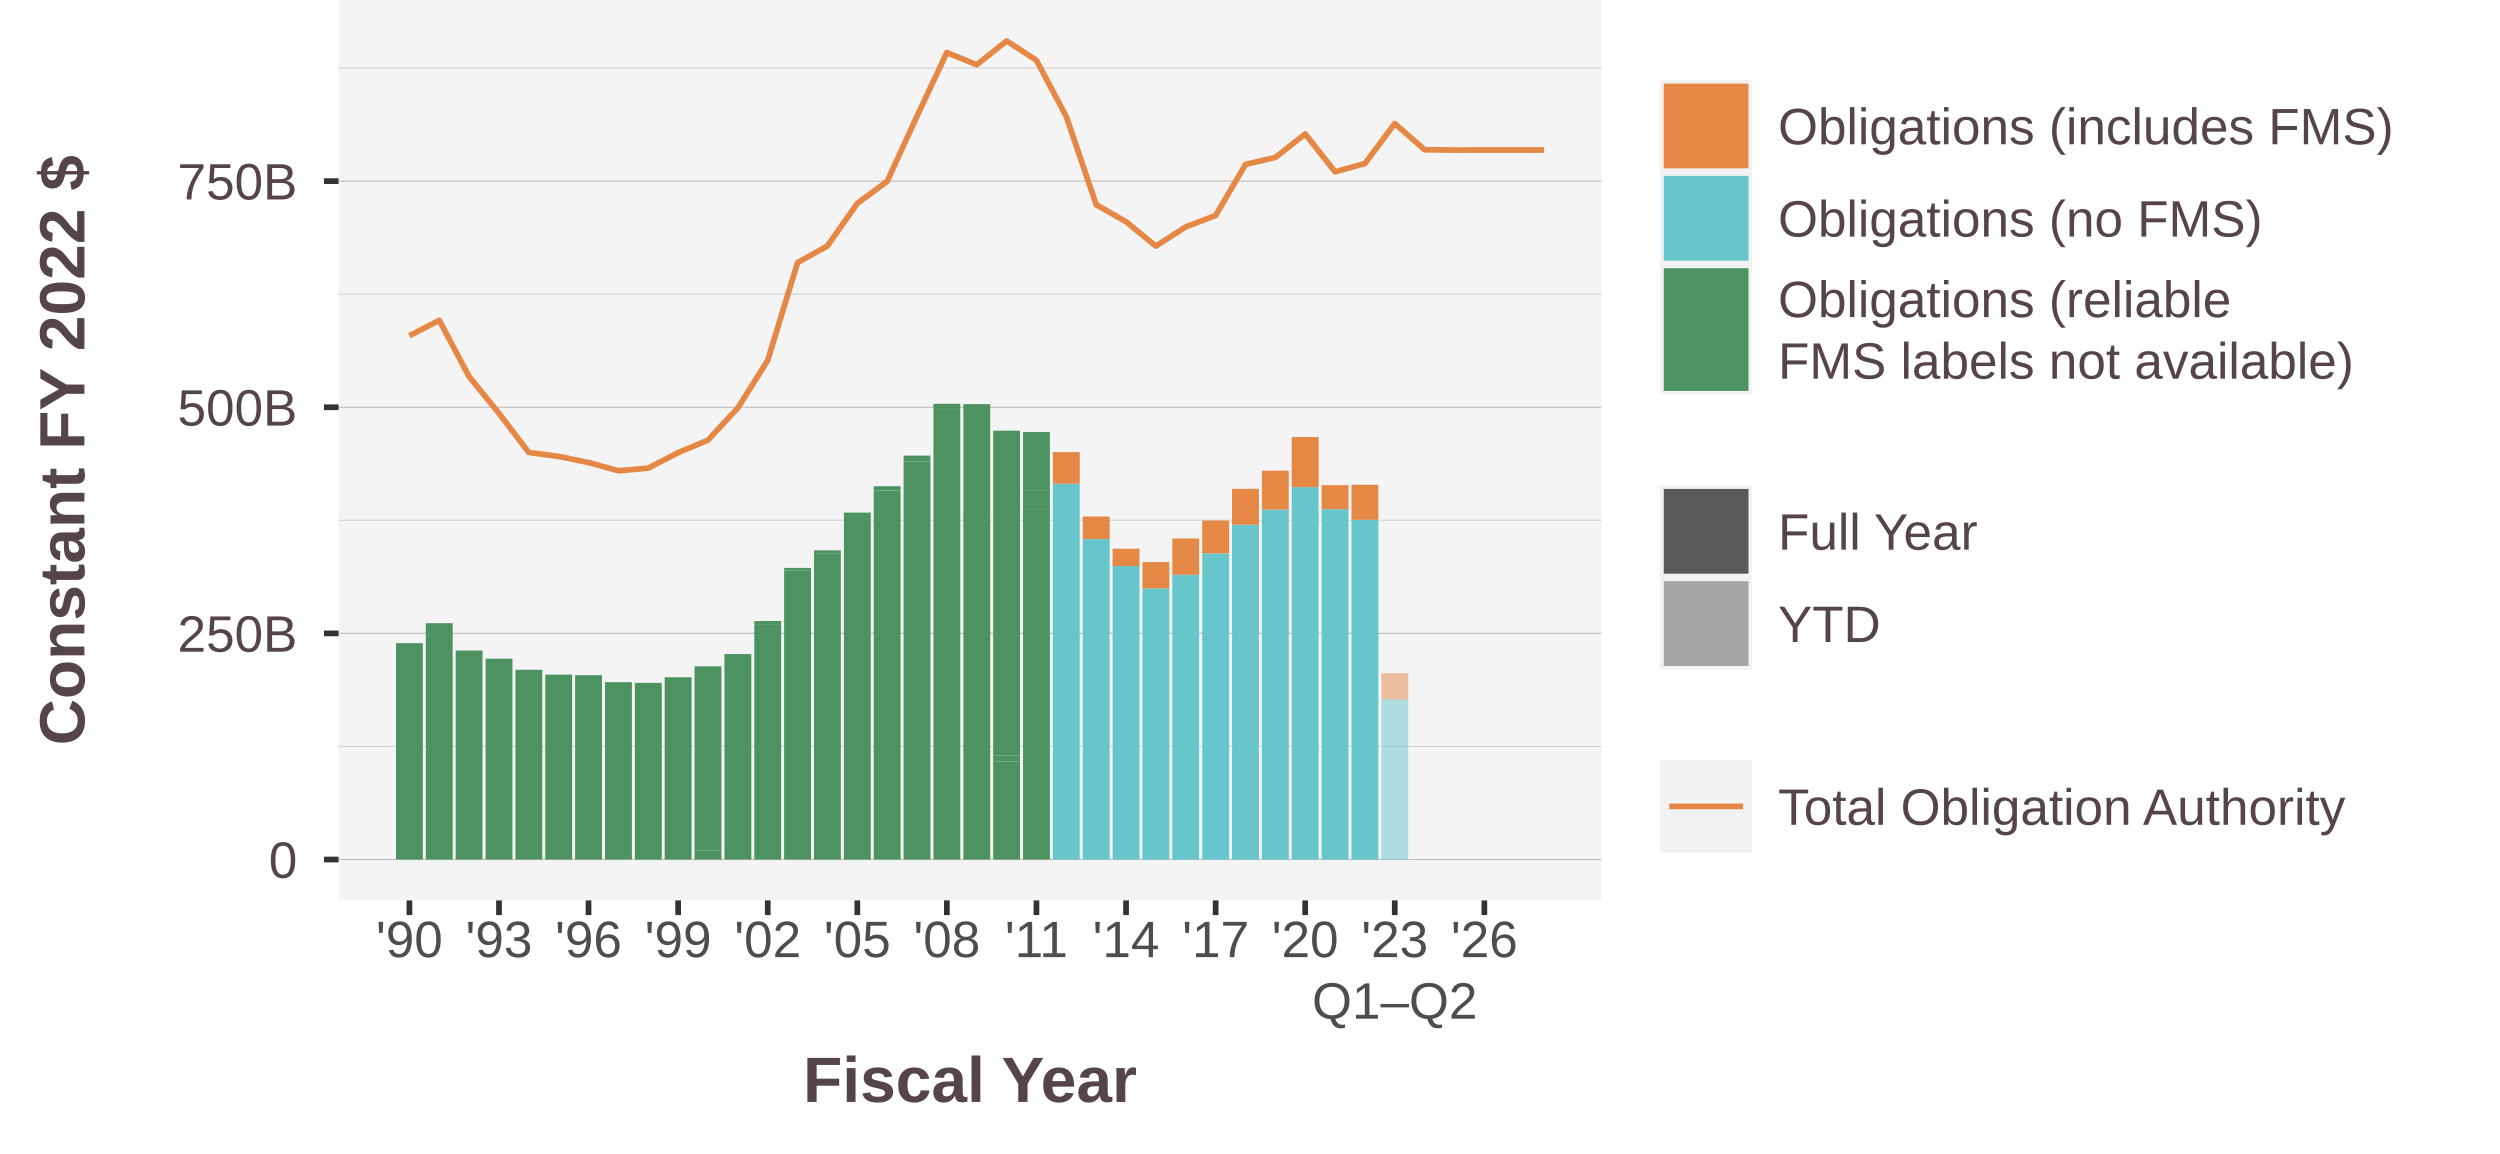
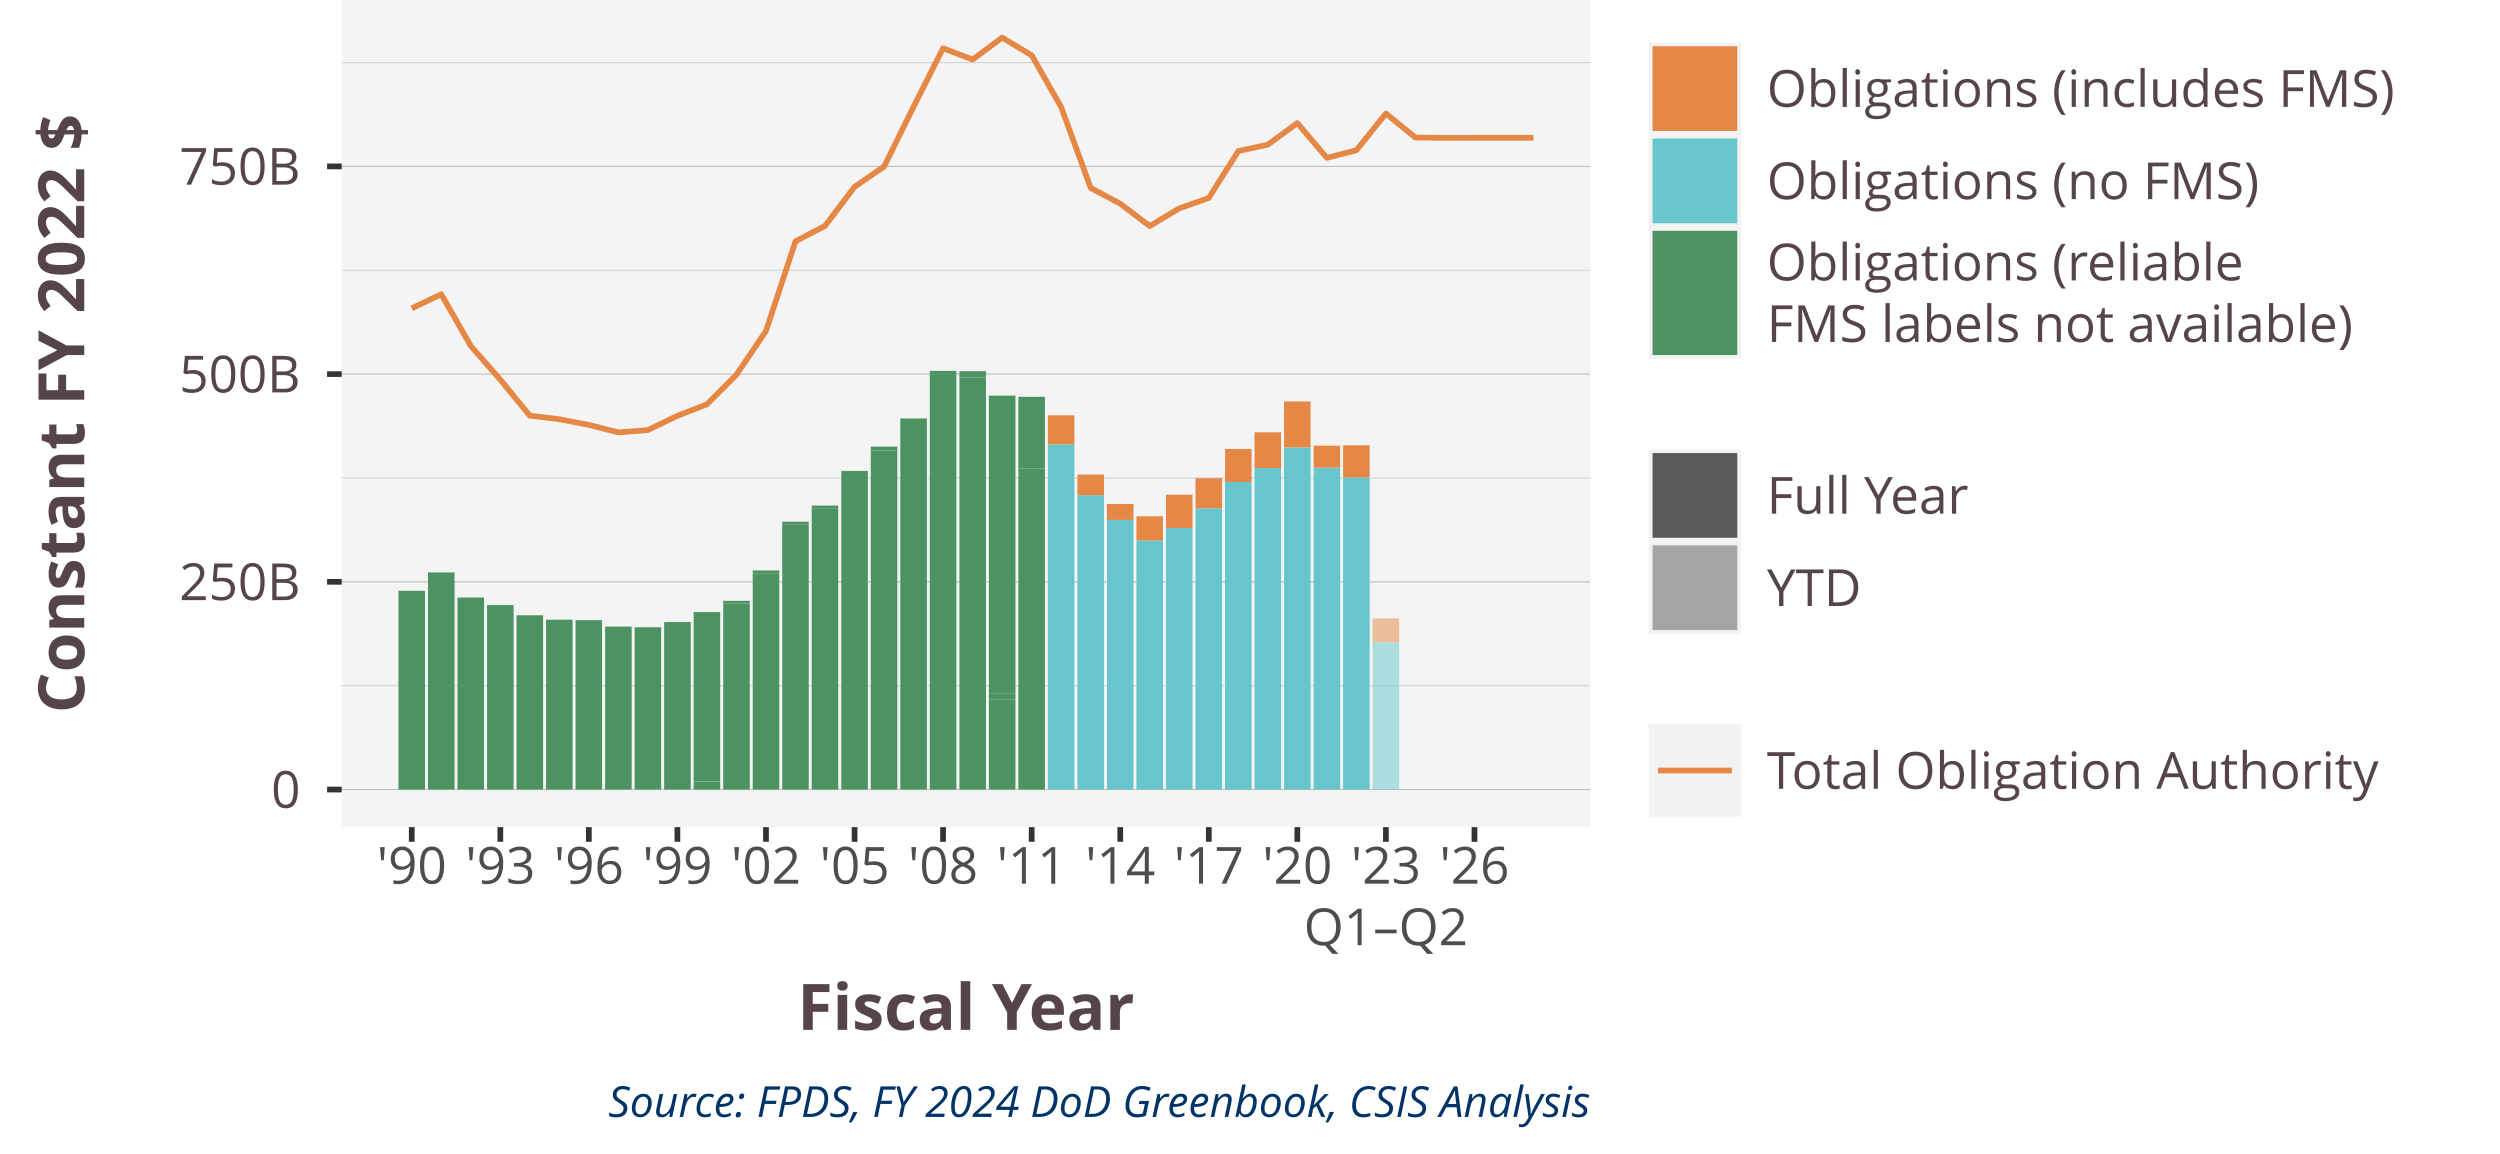
<svg xmlns="http://www.w3.org/2000/svg" class="svglite" width="468.00pt" height="216.00pt" viewBox="0 0 468.00 216.00">
  <defs>
    <style type="text/css">
    .svglite line, .svglite polyline, .svglite polygon, .svglite path, .svglite rect, .svglite circle {
      fill: none;
      stroke: #000000;
      stroke-linecap: round;
      stroke-linejoin: round;
      stroke-miterlimit: 10.00;
    }
    .svglite text {
      white-space: pre;
    }
  </style>
  </defs>
  <rect width="100%" height="100%" style="stroke: none; fill: #FFFFFF;" />
  <defs>
    <clipPath id="cpMC4wMHw0NjguMDB8MC4wMHwyMTYuMDA=">
      <rect x="0.00" y="0.00" width="468.00" height="216.00" />
    </clipPath>
  </defs>
  <g clip-path="url(#cpMC4wMHw0NjguMDB8MC4wMHwyMTYuMDA=)">
-     <rect x="-0" y="-0" width="468.00" height="216.00" style="stroke-width: 1.07; stroke: #FFFFFF; fill: #FFFFFF;" />
+     <rect x="0.00" y="-0" width="468.00" height="216.00" style="stroke-width: 1.07; stroke: #FFFFFF; fill: #FFFFFF;" />
  </g>
  <defs>
-     <clipPath id="cpNjMuMzh8Mjk5Ljc5fDAuMDB8MTY4LjU2">
-       <rect x="63.38" y="0.00" width="236.41" height="168.56" />
+     <clipPath id="cpNjMuOTd8Mjk3LjY5fDAuMDB8MTU0Ljg0">
+       <rect x="63.97" y="0.00" width="233.72" height="154.84" />
    </clipPath>
  </defs>
-   <g clip-path="url(#cpNjMuMzh8Mjk5Ljc5fDAuMDB8MTY4LjU2)">
-     <rect x="63.38" y="0.00" width="236.41" height="168.56" style="stroke-width: 1.07; stroke: none; fill: #F4F4F4;" />
-     <polyline points="63.38,139.73 299.79,139.73 " style="stroke-width: 0.21; stroke: #D3D3D3; stroke-linecap: butt;" />
-     <polyline points="63.38,97.40 299.79,97.40 " style="stroke-width: 0.21; stroke: #D3D3D3; stroke-linecap: butt;" />
-     <polyline points="63.38,55.07 299.79,55.07 " style="stroke-width: 0.21; stroke: #D3D3D3; stroke-linecap: butt;" />
-     <polyline points="63.38,12.74 299.79,12.74 " style="stroke-width: 0.21; stroke: #D3D3D3; stroke-linecap: butt;" />
-     <polyline points="63.38,160.90 299.79,160.90 " style="stroke-width: 0.21; stroke: #BEBEBE; stroke-linecap: butt;" />
-     <polyline points="63.38,118.57 299.79,118.57 " style="stroke-width: 0.21; stroke: #BEBEBE; stroke-linecap: butt;" />
-     <polyline points="63.38,76.24 299.79,76.24 " style="stroke-width: 0.21; stroke: #BEBEBE; stroke-linecap: butt;" />
-     <polyline points="63.38,33.91 299.79,33.91 " style="stroke-width: 0.21; stroke: #BEBEBE; stroke-linecap: butt;" />
-     <rect x="74.13" y="120.40" width="5.03" height="40.50" style="stroke-width: 1.07; stroke: none; stroke-linecap: butt; stroke-linejoin: miter; fill: #4C9361;" />
-     <rect x="79.71" y="116.66" width="5.03" height="44.24" style="stroke-width: 1.07; stroke: none; stroke-linecap: butt; stroke-linejoin: miter; fill: #4C9361;" />
-     <rect x="85.30" y="121.78" width="5.03" height="39.12" style="stroke-width: 1.07; stroke: none; stroke-linecap: butt; stroke-linejoin: miter; fill: #4C9361;" />
-     <rect x="90.90" y="123.31" width="5.03" height="37.59" style="stroke-width: 1.07; stroke: none; stroke-linecap: butt; stroke-linejoin: miter; fill: #4C9361;" />
-     <rect x="96.49" y="125.38" width="5.03" height="35.52" style="stroke-width: 1.07; stroke: none; stroke-linecap: butt; stroke-linejoin: miter; fill: #4C9361;" />
-     <rect x="102.07" y="126.29" width="5.03" height="34.61" style="stroke-width: 1.07; stroke: none; stroke-linecap: butt; stroke-linejoin: miter; fill: #4C9361;" />
-     <rect x="107.66" y="126.39" width="5.03" height="34.51" style="stroke-width: 1.07; stroke: none; stroke-linecap: butt; stroke-linejoin: miter; fill: #4C9361;" />
-     <rect x="113.26" y="127.70" width="5.03" height="33.20" style="stroke-width: 1.07; stroke: none; stroke-linecap: butt; stroke-linejoin: miter; fill: #4C9361;" />
-     <rect x="118.85" y="127.83" width="5.03" height="33.07" style="stroke-width: 1.07; stroke: none; stroke-linecap: butt; stroke-linejoin: miter; fill: #4C9361;" />
-     <rect x="124.43" y="126.78" width="5.03" height="34.12" style="stroke-width: 1.07; stroke: none; stroke-linecap: butt; stroke-linejoin: miter; fill: #4C9361;" />
-     <rect x="130.02" y="159.30" width="5.03" height="1.60" style="stroke-width: 1.07; stroke: none; stroke-linecap: butt; stroke-linejoin: miter; fill: #4C9361;" />
-     <rect x="130.02" y="159.22" width="5.03" height="0.074" style="stroke-width: 1.07; stroke: none; stroke-linecap: butt; stroke-linejoin: miter; fill: #4C9361;" />
-     <rect x="130.02" y="124.74" width="5.03" height="34.49" style="stroke-width: 1.07; stroke: none; stroke-linecap: butt; stroke-linejoin: miter; fill: #4C9361;" />
-     <rect x="135.62" y="122.99" width="5.03" height="37.91" style="stroke-width: 1.07; stroke: none; stroke-linecap: butt; stroke-linejoin: miter; fill: #4C9361;" />
-     <rect x="135.62" y="122.44" width="5.03" height="0.55" style="stroke-width: 1.07; stroke: none; stroke-linecap: butt; stroke-linejoin: miter; fill: #4C9361;" />
-     <rect x="135.62" y="122.44" width="5.03" height="0.005" style="stroke-width: 1.07; stroke: none; stroke-linecap: butt; stroke-linejoin: miter; fill: #4C9361;" />
-     <rect x="141.20" y="116.84" width="5.03" height="44.06" style="stroke-width: 1.07; stroke: none; stroke-linecap: butt; stroke-linejoin: miter; fill: #4C9361;" />
-     <rect x="141.20" y="116.25" width="5.03" height="0.58" style="stroke-width: 1.07; stroke: none; stroke-linecap: butt; stroke-linejoin: miter; fill: #4C9361;" />
-     <rect x="141.20" y="116.25" width="5.03" height="0.004" style="stroke-width: 1.07; stroke: none; stroke-linecap: butt; stroke-linejoin: miter; fill: #4C9361;" />
-     <rect x="146.79" y="106.84" width="5.03" height="54.06" style="stroke-width: 1.07; stroke: none; stroke-linecap: butt; stroke-linejoin: miter; fill: #4C9361;" />
-     <rect x="146.79" y="106.32" width="5.03" height="0.51" style="stroke-width: 1.07; stroke: none; stroke-linecap: butt; stroke-linejoin: miter; fill: #4C9361;" />
-     <rect x="146.79" y="106.32" width="5.03" height="0.004" style="stroke-width: 1.07; stroke: none; stroke-linecap: butt; stroke-linejoin: miter; fill: #4C9361;" />
-     <rect x="152.38" y="103.57" width="5.03" height="57.33" style="stroke-width: 1.07; stroke: none; stroke-linecap: butt; stroke-linejoin: miter; fill: #4C9361;" />
-     <rect x="152.38" y="103.03" width="5.03" height="0.54" style="stroke-width: 1.07; stroke: none; stroke-linecap: butt; stroke-linejoin: miter; fill: #4C9361;" />
-     <rect x="157.98" y="96.59" width="5.03" height="64.31" style="stroke-width: 1.07; stroke: none; stroke-linecap: butt; stroke-linejoin: miter; fill: #4C9361;" />
-     <rect x="157.98" y="95.96" width="5.03" height="0.63" style="stroke-width: 1.07; stroke: none; stroke-linecap: butt; stroke-linejoin: miter; fill: #4C9361;" />
-     <rect x="157.98" y="95.96" width="5.03" height="0" style="stroke-width: 1.07; stroke: none; stroke-linecap: butt; stroke-linejoin: miter; fill: #4C9361;" />
-     <rect x="163.56" y="91.83" width="5.03" height="69.07" style="stroke-width: 1.07; stroke: none; stroke-linecap: butt; stroke-linejoin: miter; fill: #4C9361;" />
-     <rect x="163.56" y="91.02" width="5.03" height="0.80" style="stroke-width: 1.07; stroke: none; stroke-linecap: butt; stroke-linejoin: miter; fill: #4C9361;" />
-     <rect x="169.15" y="86.42" width="5.03" height="74.48" style="stroke-width: 1.07; stroke: none; stroke-linecap: butt; stroke-linejoin: miter; fill: #4C9361;" />
-     <rect x="169.15" y="85.29" width="5.03" height="1.13" style="stroke-width: 1.07; stroke: none; stroke-linecap: butt; stroke-linejoin: miter; fill: #4C9361;" />
-     <rect x="169.15" y="85.29" width="5.03" height="0" style="stroke-width: 1.07; stroke: none; stroke-linecap: butt; stroke-linejoin: miter; fill: #4C9361;" />
-     <rect x="174.74" y="76.39" width="5.03" height="84.51" style="stroke-width: 1.07; stroke: none; stroke-linecap: butt; stroke-linejoin: miter; fill: #4C9361;" />
-     <rect x="174.74" y="75.59" width="5.03" height="0.80" style="stroke-width: 1.07; stroke: none; stroke-linecap: butt; stroke-linejoin: miter; fill: #4C9361;" />
-     <rect x="174.74" y="75.59" width="5.03" height="0.003" style="stroke-width: 1.07; stroke: none; stroke-linecap: butt; stroke-linejoin: miter; fill: #4C9361;" />
-     <rect x="180.34" y="76.92" width="5.03" height="83.98" style="stroke-width: 1.07; stroke: none; stroke-linecap: butt; stroke-linejoin: miter; fill: #4C9361;" />
-     <rect x="180.34" y="75.65" width="5.03" height="1.28" style="stroke-width: 1.07; stroke: none; stroke-linecap: butt; stroke-linejoin: miter; fill: #4C9361;" />
-     <rect x="180.34" y="75.65" width="5.03" height="0.001" style="stroke-width: 1.07; stroke: none; stroke-linecap: butt; stroke-linejoin: miter; fill: #4C9361;" />
-     <rect x="185.92" y="142.56" width="5.03" height="18.34" style="stroke-width: 1.07; stroke: none; stroke-linecap: butt; stroke-linejoin: miter; fill: #4C9361;" />
-     <rect x="185.92" y="141.39" width="5.03" height="1.17" style="stroke-width: 1.07; stroke: none; stroke-linecap: butt; stroke-linejoin: miter; fill: #4C9361;" />
-     <rect x="185.92" y="80.62" width="5.03" height="60.76" style="stroke-width: 1.07; stroke: none; stroke-linecap: butt; stroke-linejoin: miter; fill: #4C9361;" />
-     <rect x="191.51" y="95.46" width="5.03" height="65.44" style="stroke-width: 1.07; stroke: none; stroke-linecap: butt; stroke-linejoin: miter; fill: #4C9361;" />
-     <rect x="191.51" y="91.89" width="5.03" height="3.57" style="stroke-width: 1.07; stroke: none; stroke-linecap: butt; stroke-linejoin: miter; fill: #4C9361;" />
-     <rect x="191.51" y="80.87" width="5.03" height="11.02" style="stroke-width: 1.07; stroke: none; stroke-linecap: butt; stroke-linejoin: miter; fill: #4C9361;" />
-     <rect x="197.10" y="90.56" width="5.03" height="70.34" style="stroke-width: 1.07; stroke: none; stroke-linecap: butt; stroke-linejoin: miter; fill: #66C6CB;" />
-     <rect x="197.10" y="84.64" width="5.03" height="5.92" style="stroke-width: 1.07; stroke: none; stroke-linecap: butt; stroke-linejoin: miter; fill: #E58846;" />
-     <rect x="202.70" y="100.92" width="5.03" height="59.98" style="stroke-width: 1.07; stroke: none; stroke-linecap: butt; stroke-linejoin: miter; fill: #66C6CB;" />
-     <rect x="202.70" y="96.70" width="5.03" height="4.21" style="stroke-width: 1.07; stroke: none; stroke-linecap: butt; stroke-linejoin: miter; fill: #E58846;" />
-     <rect x="208.28" y="105.96" width="5.03" height="54.94" style="stroke-width: 1.07; stroke: none; stroke-linecap: butt; stroke-linejoin: miter; fill: #66C6CB;" />
-     <rect x="208.28" y="102.71" width="5.03" height="3.25" style="stroke-width: 1.07; stroke: none; stroke-linecap: butt; stroke-linejoin: miter; fill: #E58846;" />
-     <rect x="213.87" y="110.13" width="5.03" height="50.77" style="stroke-width: 1.07; stroke: none; stroke-linecap: butt; stroke-linejoin: miter; fill: #66C6CB;" />
-     <rect x="213.87" y="105.22" width="5.03" height="4.92" style="stroke-width: 1.07; stroke: none; stroke-linecap: butt; stroke-linejoin: miter; fill: #E58846;" />
-     <rect x="213.87" y="160.90" width="5.03" height="0.001" style="stroke-width: 1.07; stroke: none; stroke-linecap: butt; stroke-linejoin: miter; fill: #4C9361;" />
-     <rect x="219.45" y="107.59" width="5.03" height="53.31" style="stroke-width: 1.07; stroke: none; stroke-linecap: butt; stroke-linejoin: miter; fill: #66C6CB;" />
-     <rect x="219.45" y="100.80" width="5.03" height="6.79" style="stroke-width: 1.07; stroke: none; stroke-linecap: butt; stroke-linejoin: miter; fill: #E58846;" />
-     <rect x="225.06" y="103.59" width="5.03" height="57.30" style="stroke-width: 1.07; stroke: none; stroke-linecap: butt; stroke-linejoin: miter; fill: #66C6CB;" />
-     <rect x="225.06" y="97.45" width="5.03" height="6.14" style="stroke-width: 1.07; stroke: none; stroke-linecap: butt; stroke-linejoin: miter; fill: #E58846;" />
-     <rect x="230.64" y="98.23" width="5.03" height="62.67" style="stroke-width: 1.07; stroke: none; stroke-linecap: butt; stroke-linejoin: miter; fill: #66C6CB;" />
-     <rect x="230.64" y="91.50" width="5.03" height="6.73" style="stroke-width: 1.07; stroke: none; stroke-linecap: butt; stroke-linejoin: miter; fill: #E58846;" />
-     <rect x="236.23" y="95.38" width="5.03" height="65.52" style="stroke-width: 1.07; stroke: none; stroke-linecap: butt; stroke-linejoin: miter; fill: #66C6CB;" />
-     <rect x="236.23" y="88.11" width="5.03" height="7.28" style="stroke-width: 1.07; stroke: none; stroke-linecap: butt; stroke-linejoin: miter; fill: #E58846;" />
-     <rect x="241.81" y="91.19" width="5.03" height="69.71" style="stroke-width: 1.07; stroke: none; stroke-linecap: butt; stroke-linejoin: miter; fill: #66C6CB;" />
-     <rect x="241.81" y="81.81" width="5.03" height="9.38" style="stroke-width: 1.07; stroke: none; stroke-linecap: butt; stroke-linejoin: miter; fill: #E58846;" />
-     <rect x="247.41" y="95.31" width="5.03" height="65.59" style="stroke-width: 1.07; stroke: none; stroke-linecap: butt; stroke-linejoin: miter; fill: #66C6CB;" />
-     <rect x="247.41" y="90.82" width="5.03" height="4.49" style="stroke-width: 1.07; stroke: none; stroke-linecap: butt; stroke-linejoin: miter; fill: #E58846;" />
-     <rect x="253.00" y="97.30" width="5.03" height="63.60" style="stroke-width: 1.07; stroke: none; stroke-linecap: butt; stroke-linejoin: miter; fill: #66C6CB;" />
-     <rect x="253.00" y="90.75" width="5.03" height="6.56" style="stroke-width: 1.07; stroke: none; stroke-linecap: butt; stroke-linejoin: miter; fill: #E58846;" />
-     <rect x="258.59" y="130.90" width="5.03" height="30.00" style="stroke-width: 1.07; stroke: none; stroke-linecap: butt; stroke-linejoin: miter; fill: #66C6CB; fill-opacity: 0.50;" />
-     <rect x="258.59" y="126.02" width="5.03" height="4.89" style="stroke-width: 1.07; stroke: none; stroke-linecap: butt; stroke-linejoin: miter; fill: #E58846; fill-opacity: 0.50;" />
-     <polyline points="76.64,62.85 82.23,59.97 87.81,70.49 93.41,77.38 99.00,84.71 104.59,85.44 110.17,86.59 115.77,88.13 121.36,87.63 126.95,84.73 132.53,82.39 138.13,76.35 143.72,67.45 149.30,49.17 154.89,46.04 160.49,38.07 166.08,33.95 171.66,21.76 177.25,9.84 182.85,12.12 188.44,7.66 194.02,11.28 199.61,21.82 205.21,38.32 210.80,41.51 216.38,46.07 221.97,42.47 227.57,40.33 233.16,30.78 238.74,29.48 244.33,25.08 249.93,32.16 255.51,30.61 261.10,23.13 266.69,28.03 272.29,28.09 277.87,28.08 283.46,28.08 289.05,28.08 " style="stroke-width: 1.07; stroke: #E58846; stroke-linecap: butt;" />
+   <g clip-path="url(#cpNjMuOTd8Mjk3LjY5fDAuMDB8MTU0Ljg0)">
+     <rect x="63.97" y="-0" width="233.72" height="154.84" style="stroke-width: 1.07; stroke: none; fill: #F4F4F4;" />
+     <polyline points="63.97,128.36 297.69,128.36 " style="stroke-width: 0.21; stroke: #D3D3D3; stroke-linecap: butt;" />
+     <polyline points="63.97,89.47 297.69,89.47 " style="stroke-width: 0.21; stroke: #D3D3D3; stroke-linecap: butt;" />
+     <polyline points="63.97,50.59 297.69,50.59 " style="stroke-width: 0.21; stroke: #D3D3D3; stroke-linecap: butt;" />
+     <polyline points="63.97,11.71 297.69,11.71 " style="stroke-width: 0.21; stroke: #D3D3D3; stroke-linecap: butt;" />
+     <polyline points="63.97,147.80 297.69,147.80 " style="stroke-width: 0.21; stroke: #BEBEBE; stroke-linecap: butt;" />
+     <polyline points="63.97,108.92 297.69,108.92 " style="stroke-width: 0.21; stroke: #BEBEBE; stroke-linecap: butt;" />
+     <polyline points="63.97,70.03 297.69,70.03 " style="stroke-width: 0.21; stroke: #BEBEBE; stroke-linecap: butt;" />
+     <polyline points="63.97,31.15 297.69,31.15 " style="stroke-width: 0.21; stroke: #BEBEBE; stroke-linecap: butt;" />
+     <rect x="74.59" y="110.60" width="4.97" height="37.20" style="stroke-width: 1.07; stroke: none; stroke-linecap: butt; stroke-linejoin: miter; fill: #4C9361;" />
+     <rect x="80.12" y="107.16" width="4.97" height="40.64" style="stroke-width: 1.07; stroke: none; stroke-linecap: butt; stroke-linejoin: miter; fill: #4C9361;" />
+     <rect x="85.64" y="111.86" width="4.97" height="35.94" style="stroke-width: 1.07; stroke: none; stroke-linecap: butt; stroke-linejoin: miter; fill: #4C9361;" />
+     <rect x="91.18" y="113.27" width="4.97" height="34.53" style="stroke-width: 1.07; stroke: none; stroke-linecap: butt; stroke-linejoin: miter; fill: #4C9361;" />
+     <rect x="96.70" y="115.18" width="4.97" height="32.62" style="stroke-width: 1.07; stroke: none; stroke-linecap: butt; stroke-linejoin: miter; fill: #4C9361;" />
+     <rect x="102.22" y="116.01" width="4.97" height="31.79" style="stroke-width: 1.07; stroke: none; stroke-linecap: butt; stroke-linejoin: miter; fill: #4C9361;" />
+     <rect x="107.74" y="116.10" width="4.97" height="31.70" style="stroke-width: 1.07; stroke: none; stroke-linecap: butt; stroke-linejoin: miter; fill: #4C9361;" />
+     <rect x="113.28" y="117.30" width="4.97" height="30.50" style="stroke-width: 1.07; stroke: none; stroke-linecap: butt; stroke-linejoin: miter; fill: #4C9361;" />
+     <rect x="118.80" y="117.42" width="4.97" height="30.38" style="stroke-width: 1.07; stroke: none; stroke-linecap: butt; stroke-linejoin: miter; fill: #4C9361;" />
+     <rect x="124.33" y="116.45" width="4.97" height="31.34" style="stroke-width: 1.07; stroke: none; stroke-linecap: butt; stroke-linejoin: miter; fill: #4C9361;" />
+     <rect x="129.85" y="146.33" width="4.97" height="1.47" style="stroke-width: 1.07; stroke: none; stroke-linecap: butt; stroke-linejoin: miter; fill: #4C9361;" />
+     <rect x="129.85" y="146.26" width="4.97" height="0.068" style="stroke-width: 1.07; stroke: none; stroke-linecap: butt; stroke-linejoin: miter; fill: #4C9361;" />
+     <rect x="129.85" y="114.58" width="4.97" height="31.68" style="stroke-width: 1.07; stroke: none; stroke-linecap: butt; stroke-linejoin: miter; fill: #4C9361;" />
+     <rect x="135.39" y="112.98" width="4.97" height="34.82" style="stroke-width: 1.07; stroke: none; stroke-linecap: butt; stroke-linejoin: miter; fill: #4C9361;" />
+     <rect x="135.39" y="112.48" width="4.97" height="0.50" style="stroke-width: 1.07; stroke: none; stroke-linecap: butt; stroke-linejoin: miter; fill: #4C9361;" />
+     <rect x="135.39" y="112.47" width="4.97" height="0.005" style="stroke-width: 1.07; stroke: none; stroke-linecap: butt; stroke-linejoin: miter; fill: #4C9361;" />
+     <rect x="140.91" y="107.32" width="4.97" height="40.48" style="stroke-width: 1.07; stroke: none; stroke-linecap: butt; stroke-linejoin: miter; fill: #4C9361;" />
+     <rect x="140.91" y="106.79" width="4.97" height="0.54" style="stroke-width: 1.07; stroke: none; stroke-linecap: butt; stroke-linejoin: miter; fill: #4C9361;" />
+     <rect x="140.91" y="106.78" width="4.97" height="0.003" style="stroke-width: 1.07; stroke: none; stroke-linecap: butt; stroke-linejoin: miter; fill: #4C9361;" />
+     <rect x="146.43" y="98.14" width="4.97" height="49.66" style="stroke-width: 1.07; stroke: none; stroke-linecap: butt; stroke-linejoin: miter; fill: #4C9361;" />
+     <rect x="146.43" y="97.67" width="4.97" height="0.47" style="stroke-width: 1.07; stroke: none; stroke-linecap: butt; stroke-linejoin: miter; fill: #4C9361;" />
+     <rect x="146.43" y="97.66" width="4.97" height="0.004" style="stroke-width: 1.07; stroke: none; stroke-linecap: butt; stroke-linejoin: miter; fill: #4C9361;" />
+     <rect x="151.95" y="95.14" width="4.97" height="52.66" style="stroke-width: 1.07; stroke: none; stroke-linecap: butt; stroke-linejoin: miter; fill: #4C9361;" />
+     <rect x="151.95" y="94.64" width="4.97" height="0.49" style="stroke-width: 1.07; stroke: none; stroke-linecap: butt; stroke-linejoin: miter; fill: #4C9361;" />
+     <rect x="157.49" y="88.73" width="4.97" height="59.07" style="stroke-width: 1.07; stroke: none; stroke-linecap: butt; stroke-linejoin: miter; fill: #4C9361;" />
+     <rect x="157.49" y="88.15" width="4.97" height="0.58" style="stroke-width: 1.07; stroke: none; stroke-linecap: butt; stroke-linejoin: miter; fill: #4C9361;" />
+     <rect x="157.49" y="88.15" width="4.97" height="0" style="stroke-width: 1.07; stroke: none; stroke-linecap: butt; stroke-linejoin: miter; fill: #4C9361;" />
+     <rect x="163.01" y="84.35" width="4.97" height="63.45" style="stroke-width: 1.07; stroke: none; stroke-linecap: butt; stroke-linejoin: miter; fill: #4C9361;" />
+     <rect x="163.01" y="83.61" width="4.97" height="0.74" style="stroke-width: 1.07; stroke: none; stroke-linecap: butt; stroke-linejoin: miter; fill: #4C9361;" />
+     <rect x="168.54" y="79.38" width="4.97" height="68.42" style="stroke-width: 1.07; stroke: none; stroke-linecap: butt; stroke-linejoin: miter; fill: #4C9361;" />
+     <rect x="168.54" y="78.34" width="4.97" height="1.04" style="stroke-width: 1.07; stroke: none; stroke-linecap: butt; stroke-linejoin: miter; fill: #4C9361;" />
+     <rect x="168.54" y="78.34" width="4.97" height="0" style="stroke-width: 1.07; stroke: none; stroke-linecap: butt; stroke-linejoin: miter; fill: #4C9361;" />
+     <rect x="174.06" y="70.17" width="4.97" height="77.63" style="stroke-width: 1.07; stroke: none; stroke-linecap: butt; stroke-linejoin: miter; fill: #4C9361;" />
+     <rect x="174.06" y="69.43" width="4.97" height="0.74" style="stroke-width: 1.07; stroke: none; stroke-linecap: butt; stroke-linejoin: miter; fill: #4C9361;" />
+     <rect x="174.06" y="69.43" width="4.97" height="0.003" style="stroke-width: 1.07; stroke: none; stroke-linecap: butt; stroke-linejoin: miter; fill: #4C9361;" />
+     <rect x="179.60" y="70.66" width="4.97" height="77.14" style="stroke-width: 1.07; stroke: none; stroke-linecap: butt; stroke-linejoin: miter; fill: #4C9361;" />
+     <rect x="179.60" y="69.49" width="4.97" height="1.17" style="stroke-width: 1.07; stroke: none; stroke-linecap: butt; stroke-linejoin: miter; fill: #4C9361;" />
+     <rect x="179.60" y="69.49" width="4.97" height="0.001" style="stroke-width: 1.07; stroke: none; stroke-linecap: butt; stroke-linejoin: miter; fill: #4C9361;" />
+     <rect x="185.12" y="130.95" width="4.97" height="16.85" style="stroke-width: 1.07; stroke: none; stroke-linecap: butt; stroke-linejoin: miter; fill: #4C9361;" />
+     <rect x="185.12" y="129.88" width="4.97" height="1.08" style="stroke-width: 1.07; stroke: none; stroke-linecap: butt; stroke-linejoin: miter; fill: #4C9361;" />
+     <rect x="185.12" y="74.06" width="4.97" height="55.82" style="stroke-width: 1.07; stroke: none; stroke-linecap: butt; stroke-linejoin: miter; fill: #4C9361;" />
+     <rect x="190.64" y="87.69" width="4.97" height="60.11" style="stroke-width: 1.07; stroke: none; stroke-linecap: butt; stroke-linejoin: miter; fill: #4C9361;" />
+     <rect x="190.64" y="84.41" width="4.97" height="3.28" style="stroke-width: 1.07; stroke: none; stroke-linecap: butt; stroke-linejoin: miter; fill: #4C9361;" />
+     <rect x="190.64" y="74.29" width="4.97" height="10.13" style="stroke-width: 1.07; stroke: none; stroke-linecap: butt; stroke-linejoin: miter; fill: #4C9361;" />
+     <rect x="196.16" y="83.19" width="4.97" height="64.61" style="stroke-width: 1.07; stroke: none; stroke-linecap: butt; stroke-linejoin: miter; fill: #66C6CB;" />
+     <rect x="196.16" y="77.75" width="4.97" height="5.44" style="stroke-width: 1.07; stroke: none; stroke-linecap: butt; stroke-linejoin: miter; fill: #E58846;" />
+     <rect x="201.70" y="92.70" width="4.97" height="55.10" style="stroke-width: 1.07; stroke: none; stroke-linecap: butt; stroke-linejoin: miter; fill: #66C6CB;" />
+     <rect x="201.70" y="88.83" width="4.97" height="3.87" style="stroke-width: 1.07; stroke: none; stroke-linecap: butt; stroke-linejoin: miter; fill: #E58846;" />
+     <rect x="207.22" y="97.33" width="4.97" height="50.47" style="stroke-width: 1.07; stroke: none; stroke-linecap: butt; stroke-linejoin: miter; fill: #66C6CB;" />
+     <rect x="207.22" y="94.35" width="4.97" height="2.98" style="stroke-width: 1.07; stroke: none; stroke-linecap: butt; stroke-linejoin: miter; fill: #E58846;" />
+     <rect x="212.74" y="101.16" width="4.97" height="46.63" style="stroke-width: 1.07; stroke: none; stroke-linecap: butt; stroke-linejoin: miter; fill: #66C6CB;" />
+     <rect x="212.74" y="96.65" width="4.97" height="4.52" style="stroke-width: 1.07; stroke: none; stroke-linecap: butt; stroke-linejoin: miter; fill: #E58846;" />
+     <rect x="212.74" y="147.80" width="4.97" height="0.001" style="stroke-width: 1.07; stroke: none; stroke-linecap: butt; stroke-linejoin: miter; fill: #4C9361;" />
+     <rect x="218.27" y="98.83" width="4.97" height="48.97" style="stroke-width: 1.07; stroke: none; stroke-linecap: butt; stroke-linejoin: miter; fill: #66C6CB;" />
+     <rect x="218.27" y="92.60" width="4.97" height="6.23" style="stroke-width: 1.07; stroke: none; stroke-linecap: butt; stroke-linejoin: miter; fill: #E58846;" />
+     <rect x="223.80" y="95.16" width="4.97" height="52.64" style="stroke-width: 1.07; stroke: none; stroke-linecap: butt; stroke-linejoin: miter; fill: #66C6CB;" />
+     <rect x="223.80" y="89.52" width="4.97" height="5.64" style="stroke-width: 1.07; stroke: none; stroke-linecap: butt; stroke-linejoin: miter; fill: #E58846;" />
+     <rect x="229.33" y="90.23" width="4.97" height="57.57" style="stroke-width: 1.07; stroke: none; stroke-linecap: butt; stroke-linejoin: miter; fill: #66C6CB;" />
+     <rect x="229.33" y="84.05" width="4.97" height="6.18" style="stroke-width: 1.07; stroke: none; stroke-linecap: butt; stroke-linejoin: miter; fill: #E58846;" />
+     <rect x="234.85" y="87.62" width="4.97" height="60.18" style="stroke-width: 1.07; stroke: none; stroke-linecap: butt; stroke-linejoin: miter; fill: #66C6CB;" />
+     <rect x="234.85" y="80.93" width="4.97" height="6.68" style="stroke-width: 1.07; stroke: none; stroke-linecap: butt; stroke-linejoin: miter; fill: #E58846;" />
+     <rect x="240.37" y="83.77" width="4.97" height="64.03" style="stroke-width: 1.07; stroke: none; stroke-linecap: butt; stroke-linejoin: miter; fill: #66C6CB;" />
+     <rect x="240.37" y="75.15" width="4.97" height="8.61" style="stroke-width: 1.07; stroke: none; stroke-linecap: butt; stroke-linejoin: miter; fill: #E58846;" />
+     <rect x="245.91" y="87.55" width="4.97" height="60.25" style="stroke-width: 1.07; stroke: none; stroke-linecap: butt; stroke-linejoin: miter; fill: #66C6CB;" />
+     <rect x="245.91" y="83.43" width="4.97" height="4.12" style="stroke-width: 1.07; stroke: none; stroke-linecap: butt; stroke-linejoin: miter; fill: #E58846;" />
+     <rect x="251.43" y="89.38" width="4.97" height="58.42" style="stroke-width: 1.07; stroke: none; stroke-linecap: butt; stroke-linejoin: miter; fill: #66C6CB;" />
+     <rect x="251.43" y="83.36" width="4.97" height="6.02" style="stroke-width: 1.07; stroke: none; stroke-linecap: butt; stroke-linejoin: miter; fill: #E58846;" />
+     <rect x="256.95" y="120.25" width="4.97" height="27.55" style="stroke-width: 1.07; stroke: none; stroke-linecap: butt; stroke-linejoin: miter; fill: #66C6CB; fill-opacity: 0.50;" />
+     <rect x="256.95" y="115.76" width="4.97" height="4.49" style="stroke-width: 1.07; stroke: none; stroke-linecap: butt; stroke-linejoin: miter; fill: #E58846; fill-opacity: 0.50;" />
+     <polyline points="77.08,57.73 82.60,55.08 88.12,64.75 93.66,71.08 99.18,77.81 104.71,78.48 110.23,79.54 115.77,80.95 121.29,80.50 126.81,77.84 132.33,75.69 137.87,70.14 143.39,61.96 148.92,45.17 154.44,42.29 159.98,34.97 165.50,31.18 171.02,19.99 176.54,9.04 182.08,11.14 187.60,7.04 193.13,10.36 198.65,20.04 204.19,35.20 209.71,38.13 215.23,42.32 220.75,39.01 226.29,37.05 231.81,28.28 237.33,27.08 242.86,23.04 248.39,29.55 253.92,28.12 259.44,21.25 264.96,25.75 270.50,25.81 276.02,25.80 281.54,25.80 287.07,25.79 " style="stroke-width: 1.07; stroke: #E58846; stroke-linecap: butt;" />
  </g>
  <g clip-path="url(#cpMC4wMHw0NjguMDB8MC4wMHwyMTYuMDA=)">
-     <text x="55.66" y="164.33" text-anchor="end" style="font-size: 9.60px;fill: #554449; font-family: &quot;Arial&quot;;" textLength="5.34px" lengthAdjust="spacingAndGlyphs">0</text>
-     <text x="55.66" y="122.00" text-anchor="end" style="font-size: 9.60px;fill: #554449; font-family: &quot;Arial&quot;;" textLength="22.40px" lengthAdjust="spacingAndGlyphs">250B</text>
-     <text x="55.66" y="79.67" text-anchor="end" style="font-size: 9.60px;fill: #554449; font-family: &quot;Arial&quot;;" textLength="22.40px" lengthAdjust="spacingAndGlyphs">500B</text>
-     <text x="55.66" y="37.34" text-anchor="end" style="font-size: 9.60px;fill: #554449; font-family: &quot;Arial&quot;;" textLength="22.40px" lengthAdjust="spacingAndGlyphs">750B</text>
-     <polyline points="60.64,160.90 63.38,160.90 " style="stroke-width: 1.07; stroke: #333333; stroke-linecap: butt;" />
-     <polyline points="60.64,118.57 63.38,118.57 " style="stroke-width: 1.07; stroke: #333333; stroke-linecap: butt;" />
-     <polyline points="60.64,76.24 63.38,76.24 " style="stroke-width: 1.07; stroke: #333333; stroke-linecap: butt;" />
-     <polyline points="60.64,33.91 63.38,33.91 " style="stroke-width: 1.07; stroke: #333333; stroke-linecap: butt;" />
-     <polyline points="76.64,171.30 76.64,168.56 " style="stroke-width: 1.07; stroke: #333333; stroke-linecap: butt;" />
-     <polyline points="93.41,171.30 93.41,168.56 " style="stroke-width: 1.07; stroke: #333333; stroke-linecap: butt;" />
-     <polyline points="110.17,171.30 110.17,168.56 " style="stroke-width: 1.07; stroke: #333333; stroke-linecap: butt;" />
-     <polyline points="126.95,171.30 126.95,168.56 " style="stroke-width: 1.07; stroke: #333333; stroke-linecap: butt;" />
-     <polyline points="143.72,171.30 143.72,168.56 " style="stroke-width: 1.07; stroke: #333333; stroke-linecap: butt;" />
-     <polyline points="160.49,171.30 160.49,168.56 " style="stroke-width: 1.07; stroke: #333333; stroke-linecap: butt;" />
-     <polyline points="177.25,171.30 177.25,168.56 " style="stroke-width: 1.07; stroke: #333333; stroke-linecap: butt;" />
-     <polyline points="194.02,171.30 194.02,168.56 " style="stroke-width: 1.07; stroke: #333333; stroke-linecap: butt;" />
-     <polyline points="210.80,171.30 210.80,168.56 " style="stroke-width: 1.07; stroke: #333333; stroke-linecap: butt;" />
-     <polyline points="227.57,171.30 227.57,168.56 " style="stroke-width: 1.07; stroke: #333333; stroke-linecap: butt;" />
-     <polyline points="244.33,171.30 244.33,168.56 " style="stroke-width: 1.07; stroke: #333333; stroke-linecap: butt;" />
-     <polyline points="261.10,171.30 261.10,168.56 " style="stroke-width: 1.07; stroke: #333333; stroke-linecap: butt;" />
-     <polyline points="277.87,171.30 277.87,168.56 " style="stroke-width: 1.07; stroke: #333333; stroke-linecap: butt;" />
-     <text x="76.64" y="179.17" text-anchor="middle" style="font-size: 9.60px;fill: #4D4D4D; font-family: &quot;Arial&quot;;" textLength="12.50px" lengthAdjust="spacingAndGlyphs">'90</text>
-     <text x="93.41" y="179.17" text-anchor="middle" style="font-size: 9.60px;fill: #4D4D4D; font-family: &quot;Arial&quot;;" textLength="12.50px" lengthAdjust="spacingAndGlyphs">'93</text>
-     <text x="110.17" y="179.17" text-anchor="middle" style="font-size: 9.60px;fill: #4D4D4D; font-family: &quot;Arial&quot;;" textLength="12.50px" lengthAdjust="spacingAndGlyphs">'96</text>
-     <text x="126.95" y="179.17" text-anchor="middle" style="font-size: 9.60px;fill: #4D4D4D; font-family: &quot;Arial&quot;;" textLength="12.50px" lengthAdjust="spacingAndGlyphs">'99</text>
-     <text x="143.72" y="179.17" text-anchor="middle" style="font-size: 9.60px;fill: #4D4D4D; font-family: &quot;Arial&quot;;" textLength="12.50px" lengthAdjust="spacingAndGlyphs">'02</text>
-     <text x="160.49" y="179.17" text-anchor="middle" style="font-size: 9.60px;fill: #4D4D4D; font-family: &quot;Arial&quot;;" textLength="12.50px" lengthAdjust="spacingAndGlyphs">'05</text>
-     <text x="177.25" y="179.17" text-anchor="middle" style="font-size: 9.60px;fill: #4D4D4D; font-family: &quot;Arial&quot;;" textLength="12.50px" lengthAdjust="spacingAndGlyphs">'08</text>
-     <text x="194.02" y="179.17" text-anchor="middle" style="font-size: 9.60px;fill: #4D4D4D; font-family: &quot;Arial&quot;;" textLength="11.79px" lengthAdjust="spacingAndGlyphs">'11</text>
-     <text x="210.80" y="179.17" text-anchor="middle" style="font-size: 9.60px;fill: #4D4D4D; font-family: &quot;Arial&quot;;" textLength="12.50px" lengthAdjust="spacingAndGlyphs">'14</text>
-     <text x="227.57" y="179.17" text-anchor="middle" style="font-size: 9.60px;fill: #4D4D4D; font-family: &quot;Arial&quot;;" textLength="12.50px" lengthAdjust="spacingAndGlyphs">'17</text>
-     <text x="244.33" y="179.17" text-anchor="middle" style="font-size: 9.60px;fill: #4D4D4D; font-family: &quot;Arial&quot;;" textLength="12.50px" lengthAdjust="spacingAndGlyphs">'20</text>
-     <text x="261.10" y="179.17" text-anchor="middle" style="font-size: 9.60px;fill: #4D4D4D; font-family: &quot;Arial&quot;;" textLength="12.50px" lengthAdjust="spacingAndGlyphs">'23</text>
-     <text x="261.10" y="190.69" text-anchor="middle" style="font-size: 9.60px;fill: #4D4D4D; font-family: &quot;Arial&quot;;" textLength="30.92px" lengthAdjust="spacingAndGlyphs">Q1–Q2</text>
-     <text x="277.87" y="179.17" text-anchor="middle" style="font-size: 9.60px;fill: #4D4D4D; font-family: &quot;Arial&quot;;" textLength="12.50px" lengthAdjust="spacingAndGlyphs">'26</text>
-     <text x="181.59" y="206.28" text-anchor="middle" style="font-size: 12.00px; font-weight: bold;fill: #554449; font-family: &quot;Arial&quot;;" textLength="62.50px" lengthAdjust="spacingAndGlyphs">Fiscal Year</text>
-     <text transform="translate(15.80,84.28) rotate(-90)" text-anchor="middle" style="font-size: 12.00px; font-weight: bold;fill: #554449; font-family: &quot;Arial&quot;;" textLength="110.49px" lengthAdjust="spacingAndGlyphs">Constant FY 2022 $</text>
-     <rect x="310.75" y="8.96" width="139.25" height="64.93" style="stroke-width: 1.07; stroke: none; fill: #FFFFFF;" />
-     <rect x="310.75" y="14.94" width="17.28" height="17.28" style="stroke-width: 1.07; stroke: none; fill: #F2F2F2;" />
-     <rect x="311.46" y="15.65" width="15.86" height="15.86" style="stroke-width: 1.07; stroke: none; stroke-linecap: butt; stroke-linejoin: miter; fill: #E58846;" />
-     <rect x="310.75" y="32.22" width="17.28" height="17.28" style="stroke-width: 1.07; stroke: none; fill: #F2F2F2;" />
-     <rect x="311.46" y="32.93" width="15.86" height="15.86" style="stroke-width: 1.07; stroke: none; stroke-linecap: butt; stroke-linejoin: miter; fill: #66C6CB;" />
-     <rect x="310.75" y="49.50" width="17.28" height="24.39" style="stroke-width: 1.07; stroke: none; fill: #F2F2F2;" />
-     <rect x="311.46" y="50.21" width="15.86" height="22.97" style="stroke-width: 1.07; stroke: none; stroke-linecap: butt; stroke-linejoin: miter; fill: #4C9361;" />
-     <text x="332.86" y="27.01" style="font-size: 9.60px;fill: #554449; font-family: &quot;Arial&quot;;" textLength="115.15px" lengthAdjust="spacingAndGlyphs">Obligations (includes FMS)</text>
-     <text x="332.86" y="44.29" style="font-size: 9.60px;fill: #554449; font-family: &quot;Arial&quot;;" textLength="90.63px" lengthAdjust="spacingAndGlyphs">Obligations (no FMS)</text>
-     <text x="332.86" y="59.37" style="font-size: 9.60px;fill: #554449; font-family: &quot;Arial&quot;;" textLength="84.78px" lengthAdjust="spacingAndGlyphs">Obligations (reliable</text>
-     <text x="332.86" y="70.89" style="font-size: 9.60px;fill: #554449; font-family: &quot;Arial&quot;;" textLength="107.70px" lengthAdjust="spacingAndGlyphs">FMS labels not available)</text>
-     <rect x="310.75" y="84.85" width="61.43" height="40.54" style="stroke-width: 1.07; stroke: none; fill: #FFFFFF;" />
-     <rect x="310.75" y="90.82" width="17.28" height="17.28" style="stroke-width: 1.07; stroke: none; fill: #F2F2F2;" />
-     <rect x="311.46" y="91.53" width="15.86" height="15.86" style="stroke-width: 1.07; stroke: none; stroke-linecap: butt; stroke-linejoin: miter; fill: #595959;" />
-     <rect x="310.75" y="108.10" width="17.28" height="17.28" style="stroke-width: 1.07; stroke: none; fill: #F2F2F2;" />
-     <rect x="311.46" y="108.81" width="15.86" height="15.86" style="stroke-width: 1.07; stroke: none; stroke-linecap: butt; stroke-linejoin: miter; fill: #595959; fill-opacity: 0.50;" />
-     <text x="332.86" y="102.90" style="font-size: 9.60px;fill: #554449; font-family: &quot;Arial&quot;;" textLength="37.33px" lengthAdjust="spacingAndGlyphs">Full Year</text>
-     <text x="332.86" y="120.18" style="font-size: 9.60px;fill: #554449; font-family: &quot;Arial&quot;;" textLength="19.18px" lengthAdjust="spacingAndGlyphs">YTD</text>
-     <rect x="310.75" y="136.34" width="130.20" height="23.26" style="stroke-width: 1.07; stroke: none; fill: #FFFFFF;" />
-     <rect x="310.75" y="142.32" width="17.28" height="17.28" style="stroke-width: 1.07; stroke: none; fill: #F2F2F2;" />
-     <line x1="312.48" y1="150.96" x2="326.30" y2="150.96" style="stroke-width: 1.07; stroke: #E58846; stroke-linecap: butt;" />
-     <text x="332.86" y="154.40" style="font-size: 9.60px;fill: #554449; font-family: &quot;Arial&quot;;" textLength="106.10px" lengthAdjust="spacingAndGlyphs">Total Obligation Authority</text>
+     <text x="56.25" y="151.22" text-anchor="end" style="font-size: 9.60px;fill: #554449; font-family: &quot;Open Sans&quot;;" textLength="5.49px" lengthAdjust="spacingAndGlyphs">0</text>
+     <text x="56.25" y="112.34" text-anchor="end" style="font-size: 9.60px;fill: #554449; font-family: &quot;Open Sans&quot;;" textLength="22.65px" lengthAdjust="spacingAndGlyphs">250B</text>
+     <text x="56.25" y="73.46" text-anchor="end" style="font-size: 9.60px;fill: #554449; font-family: &quot;Open Sans&quot;;" textLength="22.65px" lengthAdjust="spacingAndGlyphs">500B</text>
+     <text x="56.25" y="34.57" text-anchor="end" style="font-size: 9.60px;fill: #554449; font-family: &quot;Open Sans&quot;;" textLength="22.65px" lengthAdjust="spacingAndGlyphs">750B</text>
+     <polyline points="61.23,147.80 63.97,147.80 " style="stroke-width: 1.07; stroke: #333333; stroke-linecap: butt;" />
+     <polyline points="61.23,108.92 63.97,108.92 " style="stroke-width: 1.07; stroke: #333333; stroke-linecap: butt;" />
+     <polyline points="61.23,70.03 63.97,70.03 " style="stroke-width: 1.07; stroke: #333333; stroke-linecap: butt;" />
+     <polyline points="61.23,31.15 63.97,31.15 " style="stroke-width: 1.07; stroke: #333333; stroke-linecap: butt;" />
+     <polyline points="77.08,157.58 77.08,154.84 " style="stroke-width: 1.07; stroke: #333333; stroke-linecap: butt;" />
+     <polyline points="93.66,157.58 93.66,154.84 " style="stroke-width: 1.07; stroke: #333333; stroke-linecap: butt;" />
+     <polyline points="110.23,157.58 110.23,154.84 " style="stroke-width: 1.07; stroke: #333333; stroke-linecap: butt;" />
+     <polyline points="126.81,157.58 126.81,154.84 " style="stroke-width: 1.07; stroke: #333333; stroke-linecap: butt;" />
+     <polyline points="143.39,157.58 143.39,154.84 " style="stroke-width: 1.07; stroke: #333333; stroke-linecap: butt;" />
+     <polyline points="159.98,157.58 159.98,154.84 " style="stroke-width: 1.07; stroke: #333333; stroke-linecap: butt;" />
+     <polyline points="176.54,157.58 176.54,154.84 " style="stroke-width: 1.07; stroke: #333333; stroke-linecap: butt;" />
+     <polyline points="193.13,157.58 193.13,154.84 " style="stroke-width: 1.07; stroke: #333333; stroke-linecap: butt;" />
+     <polyline points="209.71,157.58 209.71,154.84 " style="stroke-width: 1.07; stroke: #333333; stroke-linecap: butt;" />
+     <polyline points="226.29,157.58 226.29,154.84 " style="stroke-width: 1.07; stroke: #333333; stroke-linecap: butt;" />
+     <polyline points="242.86,157.58 242.86,154.84 " style="stroke-width: 1.07; stroke: #333333; stroke-linecap: butt;" />
+     <polyline points="259.44,157.58 259.44,154.84 " style="stroke-width: 1.07; stroke: #333333; stroke-linecap: butt;" />
+     <polyline points="276.02,157.58 276.02,154.84 " style="stroke-width: 1.07; stroke: #333333; stroke-linecap: butt;" />
+     <text x="77.08" y="165.42" text-anchor="middle" style="font-size: 9.60px;fill: #4D4D4D; font-family: &quot;Open Sans&quot;;" textLength="13.08px" lengthAdjust="spacingAndGlyphs">'90</text>
+     <text x="93.66" y="165.42" text-anchor="middle" style="font-size: 9.60px;fill: #4D4D4D; font-family: &quot;Open Sans&quot;;" textLength="13.08px" lengthAdjust="spacingAndGlyphs">'93</text>
+     <text x="110.23" y="165.42" text-anchor="middle" style="font-size: 9.60px;fill: #4D4D4D; font-family: &quot;Open Sans&quot;;" textLength="13.08px" lengthAdjust="spacingAndGlyphs">'96</text>
+     <text x="126.81" y="165.42" text-anchor="middle" style="font-size: 9.60px;fill: #4D4D4D; font-family: &quot;Open Sans&quot;;" textLength="13.08px" lengthAdjust="spacingAndGlyphs">'99</text>
+     <text x="143.39" y="165.42" text-anchor="middle" style="font-size: 9.60px;fill: #4D4D4D; font-family: &quot;Open Sans&quot;;" textLength="13.08px" lengthAdjust="spacingAndGlyphs">'02</text>
+     <text x="159.98" y="165.42" text-anchor="middle" style="font-size: 9.60px;fill: #4D4D4D; font-family: &quot;Open Sans&quot;;" textLength="13.08px" lengthAdjust="spacingAndGlyphs">'05</text>
+     <text x="176.54" y="165.42" text-anchor="middle" style="font-size: 9.60px;fill: #4D4D4D; font-family: &quot;Open Sans&quot;;" textLength="13.08px" lengthAdjust="spacingAndGlyphs">'08</text>
+     <text x="193.13" y="165.42" text-anchor="middle" style="font-size: 9.60px;fill: #4D4D4D; font-family: &quot;Open Sans&quot;;" textLength="13.08px" lengthAdjust="spacingAndGlyphs">'11</text>
+     <text x="209.71" y="165.42" text-anchor="middle" style="font-size: 9.60px;fill: #4D4D4D; font-family: &quot;Open Sans&quot;;" textLength="13.08px" lengthAdjust="spacingAndGlyphs">'14</text>
+     <text x="226.29" y="165.42" text-anchor="middle" style="font-size: 9.60px;fill: #4D4D4D; font-family: &quot;Open Sans&quot;;" textLength="13.08px" lengthAdjust="spacingAndGlyphs">'17</text>
+     <text x="242.86" y="165.42" text-anchor="middle" style="font-size: 9.60px;fill: #4D4D4D; font-family: &quot;Open Sans&quot;;" textLength="13.08px" lengthAdjust="spacingAndGlyphs">'20</text>
+     <text x="259.44" y="165.42" text-anchor="middle" style="font-size: 9.60px;fill: #4D4D4D; font-family: &quot;Open Sans&quot;;" textLength="13.08px" lengthAdjust="spacingAndGlyphs">'23</text>
+     <text x="259.44" y="176.94" text-anchor="middle" style="font-size: 9.60px;fill: #4D4D4D; font-family: &quot;Open Sans&quot;;" textLength="30.69px" lengthAdjust="spacingAndGlyphs">Q1–Q2</text>
+     <text x="276.02" y="165.42" text-anchor="middle" style="font-size: 9.60px;fill: #4D4D4D; font-family: &quot;Open Sans&quot;;" textLength="13.08px" lengthAdjust="spacingAndGlyphs">'26</text>
+     <text x="180.83" y="192.80" text-anchor="middle" style="font-size: 12.00px; font-weight: bold;fill: #554449; font-family: &quot;Open Sans&quot;;" textLength="63.71px" lengthAdjust="spacingAndGlyphs">Fiscal Year</text>
+     <text transform="translate(15.77,77.42) rotate(-90)" text-anchor="middle" style="font-size: 12.00px; font-weight: bold;fill: #554449; font-family: &quot;Open Sans&quot;;" textLength="112.24px" lengthAdjust="spacingAndGlyphs">Constant FY 2022 $</text>
+     <rect x="308.65" y="1.96" width="141.35" height="65.20" style="stroke-width: 1.07; stroke: none; fill: #FFFFFF;" />
+     <rect x="308.65" y="7.94" width="17.28" height="17.28" style="stroke-width: 1.07; stroke: none; fill: #F2F2F2;" />
+     <rect x="309.36" y="8.65" width="15.86" height="15.86" style="stroke-width: 1.07; stroke: none; stroke-linecap: butt; stroke-linejoin: miter; fill: #E58846;" />
+     <rect x="308.65" y="25.22" width="17.28" height="17.28" style="stroke-width: 1.07; stroke: none; fill: #F2F2F2;" />
+     <rect x="309.36" y="25.93" width="15.86" height="15.86" style="stroke-width: 1.07; stroke: none; stroke-linecap: butt; stroke-linejoin: miter; fill: #66C6CB;" />
+     <rect x="308.65" y="42.50" width="17.28" height="24.66" style="stroke-width: 1.07; stroke: none; fill: #F2F2F2;" />
+     <rect x="309.36" y="43.21" width="15.86" height="23.25" style="stroke-width: 1.07; stroke: none; stroke-linecap: butt; stroke-linejoin: miter; fill: #4C9361;" />
+     <text x="330.76" y="20.00" style="font-size: 9.60px;fill: #554449; font-family: &quot;Open Sans&quot;;" textLength="117.25px" lengthAdjust="spacingAndGlyphs">Obligations (includes FMS)</text>
+     <text x="330.76" y="37.28" style="font-size: 9.60px;fill: #554449; font-family: &quot;Open Sans&quot;;" textLength="91.88px" lengthAdjust="spacingAndGlyphs">Obligations (no FMS)</text>
+     <text x="330.76" y="52.49" style="font-size: 9.60px;fill: #554449; font-family: &quot;Open Sans&quot;;" textLength="89.22px" lengthAdjust="spacingAndGlyphs">Obligations (reliable</text>
+     <text x="330.76" y="64.01" style="font-size: 9.60px;fill: #554449; font-family: &quot;Open Sans&quot;;" textLength="109.48px" lengthAdjust="spacingAndGlyphs">FMS labels not available)</text>
+     <rect x="308.65" y="78.12" width="62.25" height="40.54" style="stroke-width: 1.07; stroke: none; fill: #FFFFFF;" />
+     <rect x="308.65" y="84.10" width="17.28" height="17.28" style="stroke-width: 1.07; stroke: none; fill: #F2F2F2;" />
+     <rect x="309.36" y="84.81" width="15.86" height="15.86" style="stroke-width: 1.07; stroke: none; stroke-linecap: butt; stroke-linejoin: miter; fill: #595959;" />
+     <rect x="308.65" y="101.38" width="17.28" height="17.28" style="stroke-width: 1.07; stroke: none; fill: #F2F2F2;" />
+     <rect x="309.36" y="102.09" width="15.86" height="15.86" style="stroke-width: 1.07; stroke: none; stroke-linecap: butt; stroke-linejoin: miter; fill: #595959; fill-opacity: 0.50;" />
+     <text x="330.76" y="96.16" style="font-size: 9.60px;fill: #554449; font-family: &quot;Open Sans&quot;;" textLength="38.15px" lengthAdjust="spacingAndGlyphs">Full Year</text>
+     <text x="330.76" y="113.44" style="font-size: 9.60px;fill: #554449; font-family: &quot;Open Sans&quot;;" textLength="17.60px" lengthAdjust="spacingAndGlyphs">YTD</text>
+     <rect x="308.65" y="129.62" width="139.06" height="23.26" style="stroke-width: 1.07; stroke: none; fill: #FFFFFF;" />
+     <rect x="308.65" y="135.60" width="17.28" height="17.28" style="stroke-width: 1.07; stroke: none; fill: #F2F2F2;" />
+     <line x1="310.38" y1="144.24" x2="324.20" y2="144.24" style="stroke-width: 1.07; stroke: #E58846; stroke-linecap: butt;" />
+     <text x="330.76" y="147.66" style="font-size: 9.60px;fill: #554449; font-family: &quot;Open Sans&quot;;" textLength="114.96px" lengthAdjust="spacingAndGlyphs">Total Obligation Authority</text>
+     <text x="297.69" y="209.09" text-anchor="end" style="font-size: 8.00px; font-style: italic;fill: #003366; font-family: &quot;Open Sans&quot;;" textLength="184.73px" lengthAdjust="spacingAndGlyphs">Source: FPDS, FY 2024 DoD Greenbook, CSIS Analysis</text>
  </g>
</svg>
